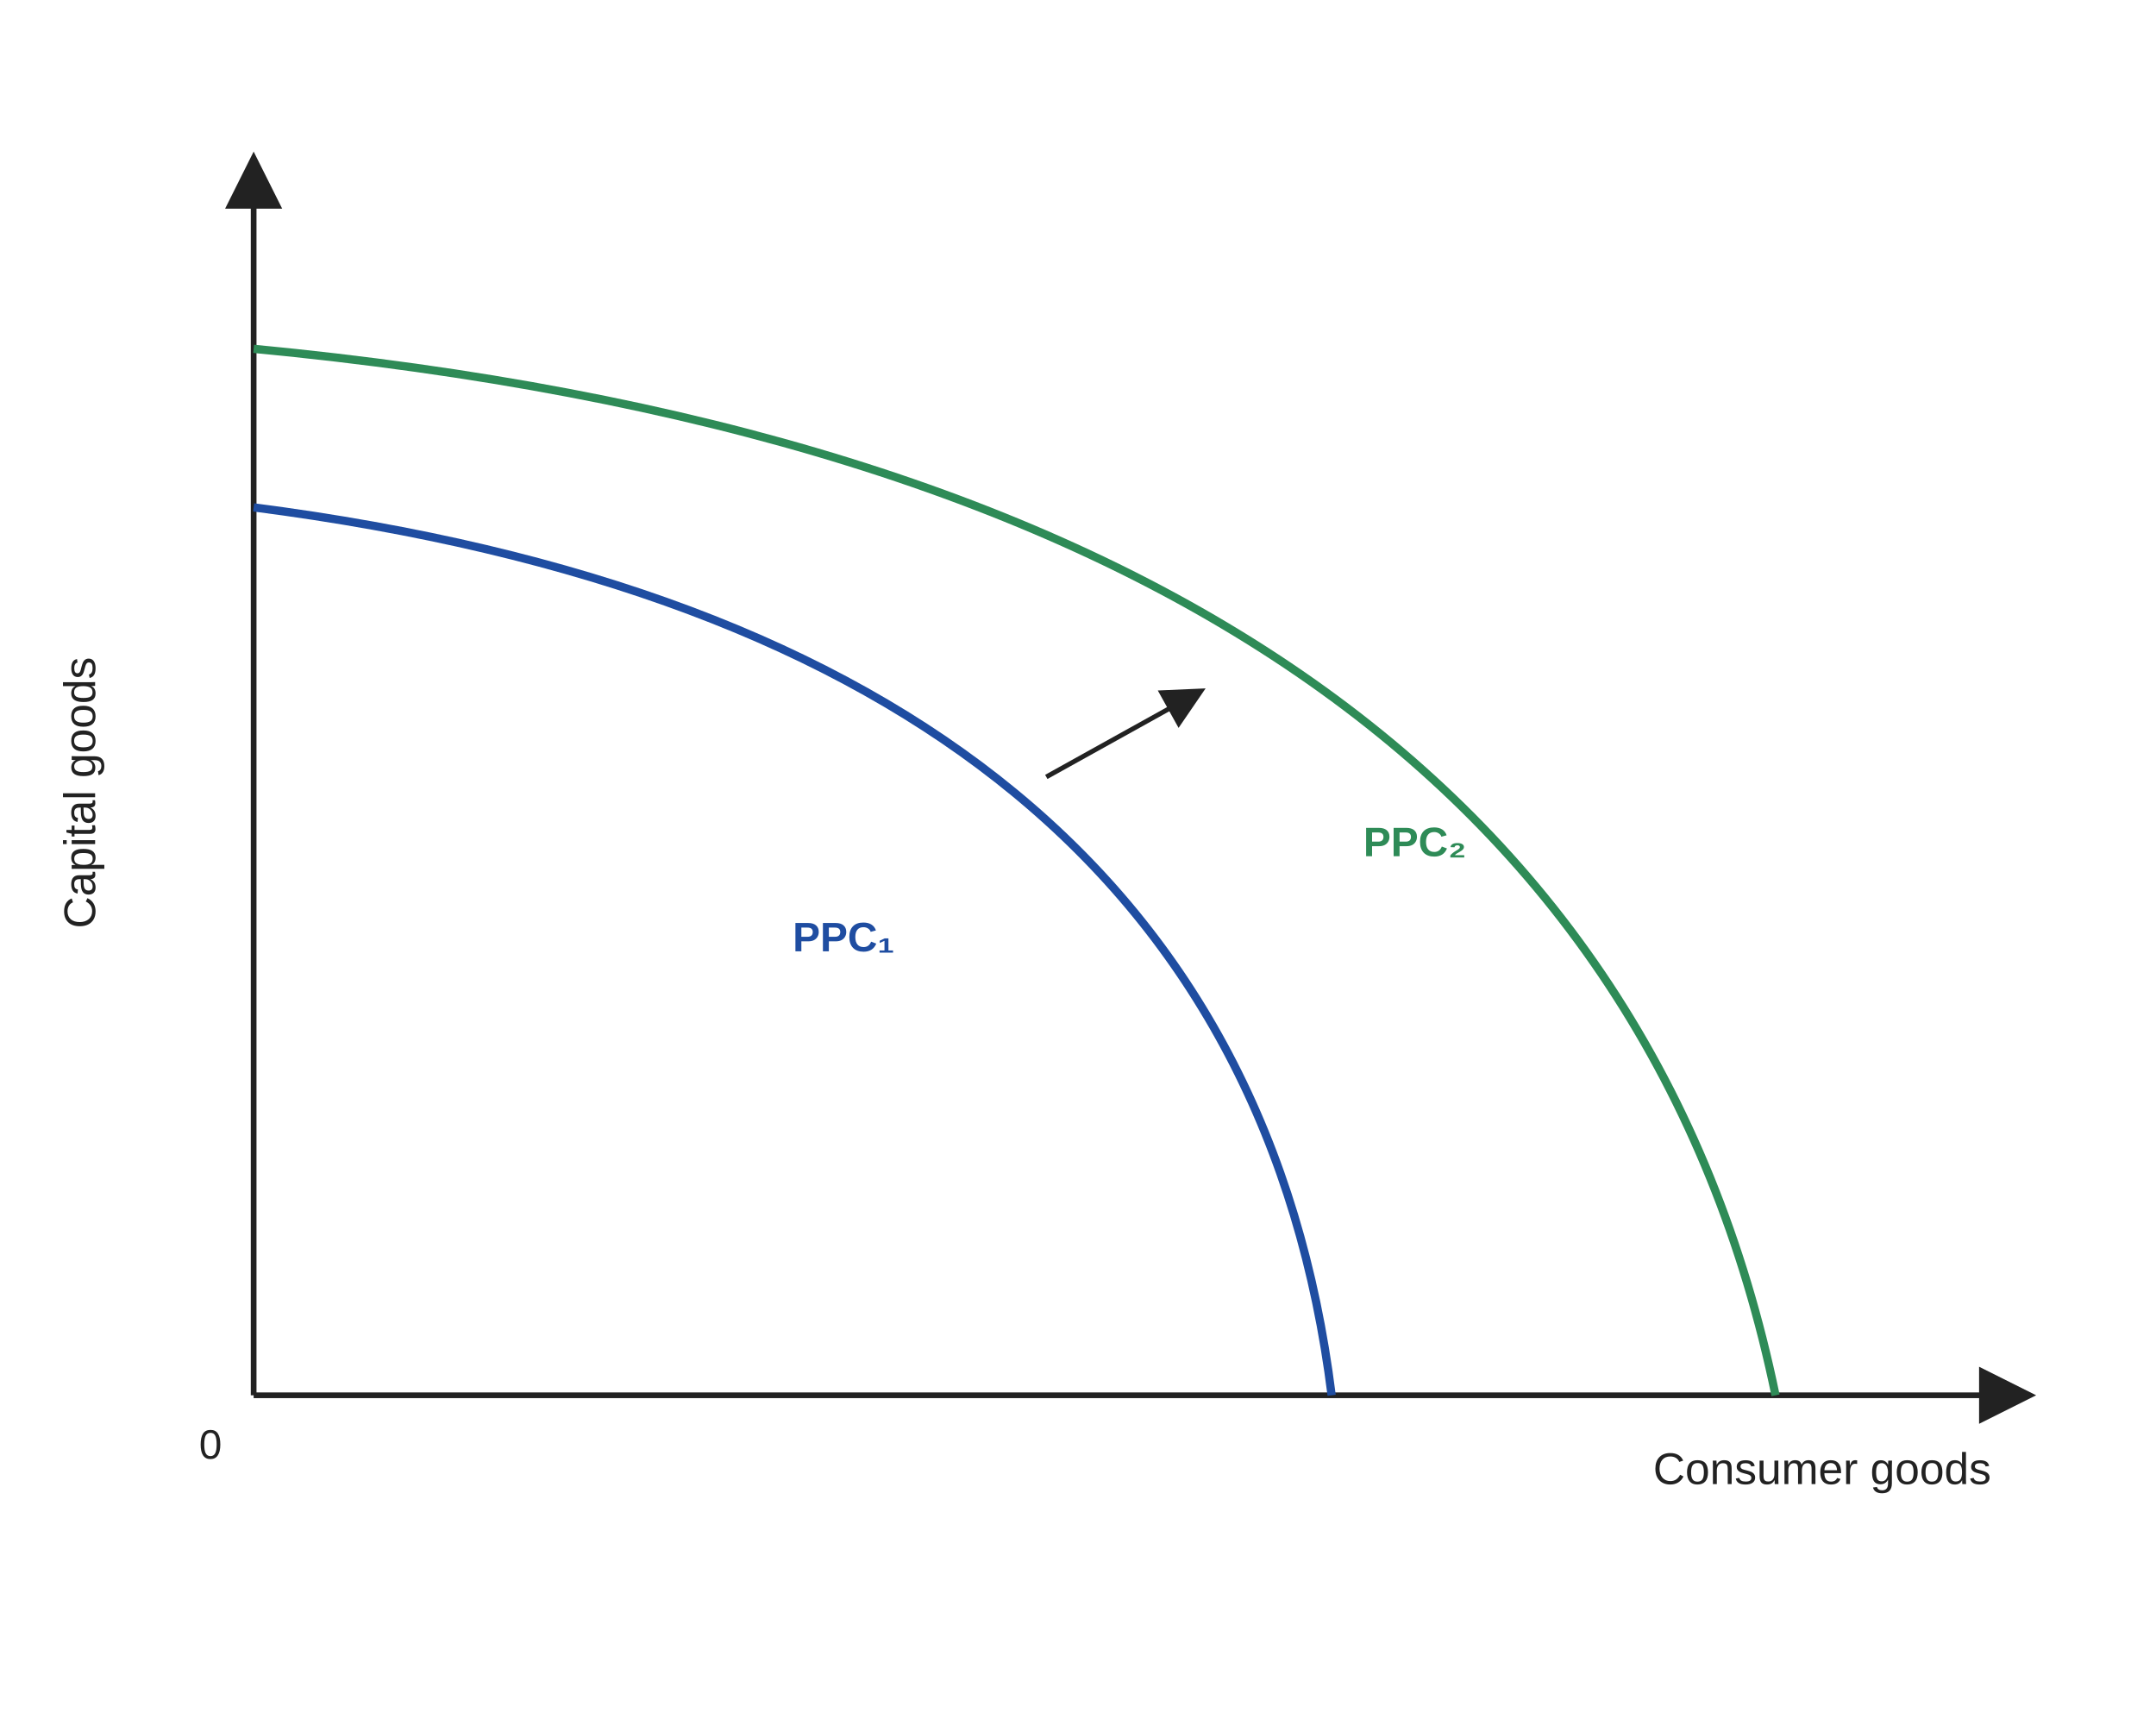
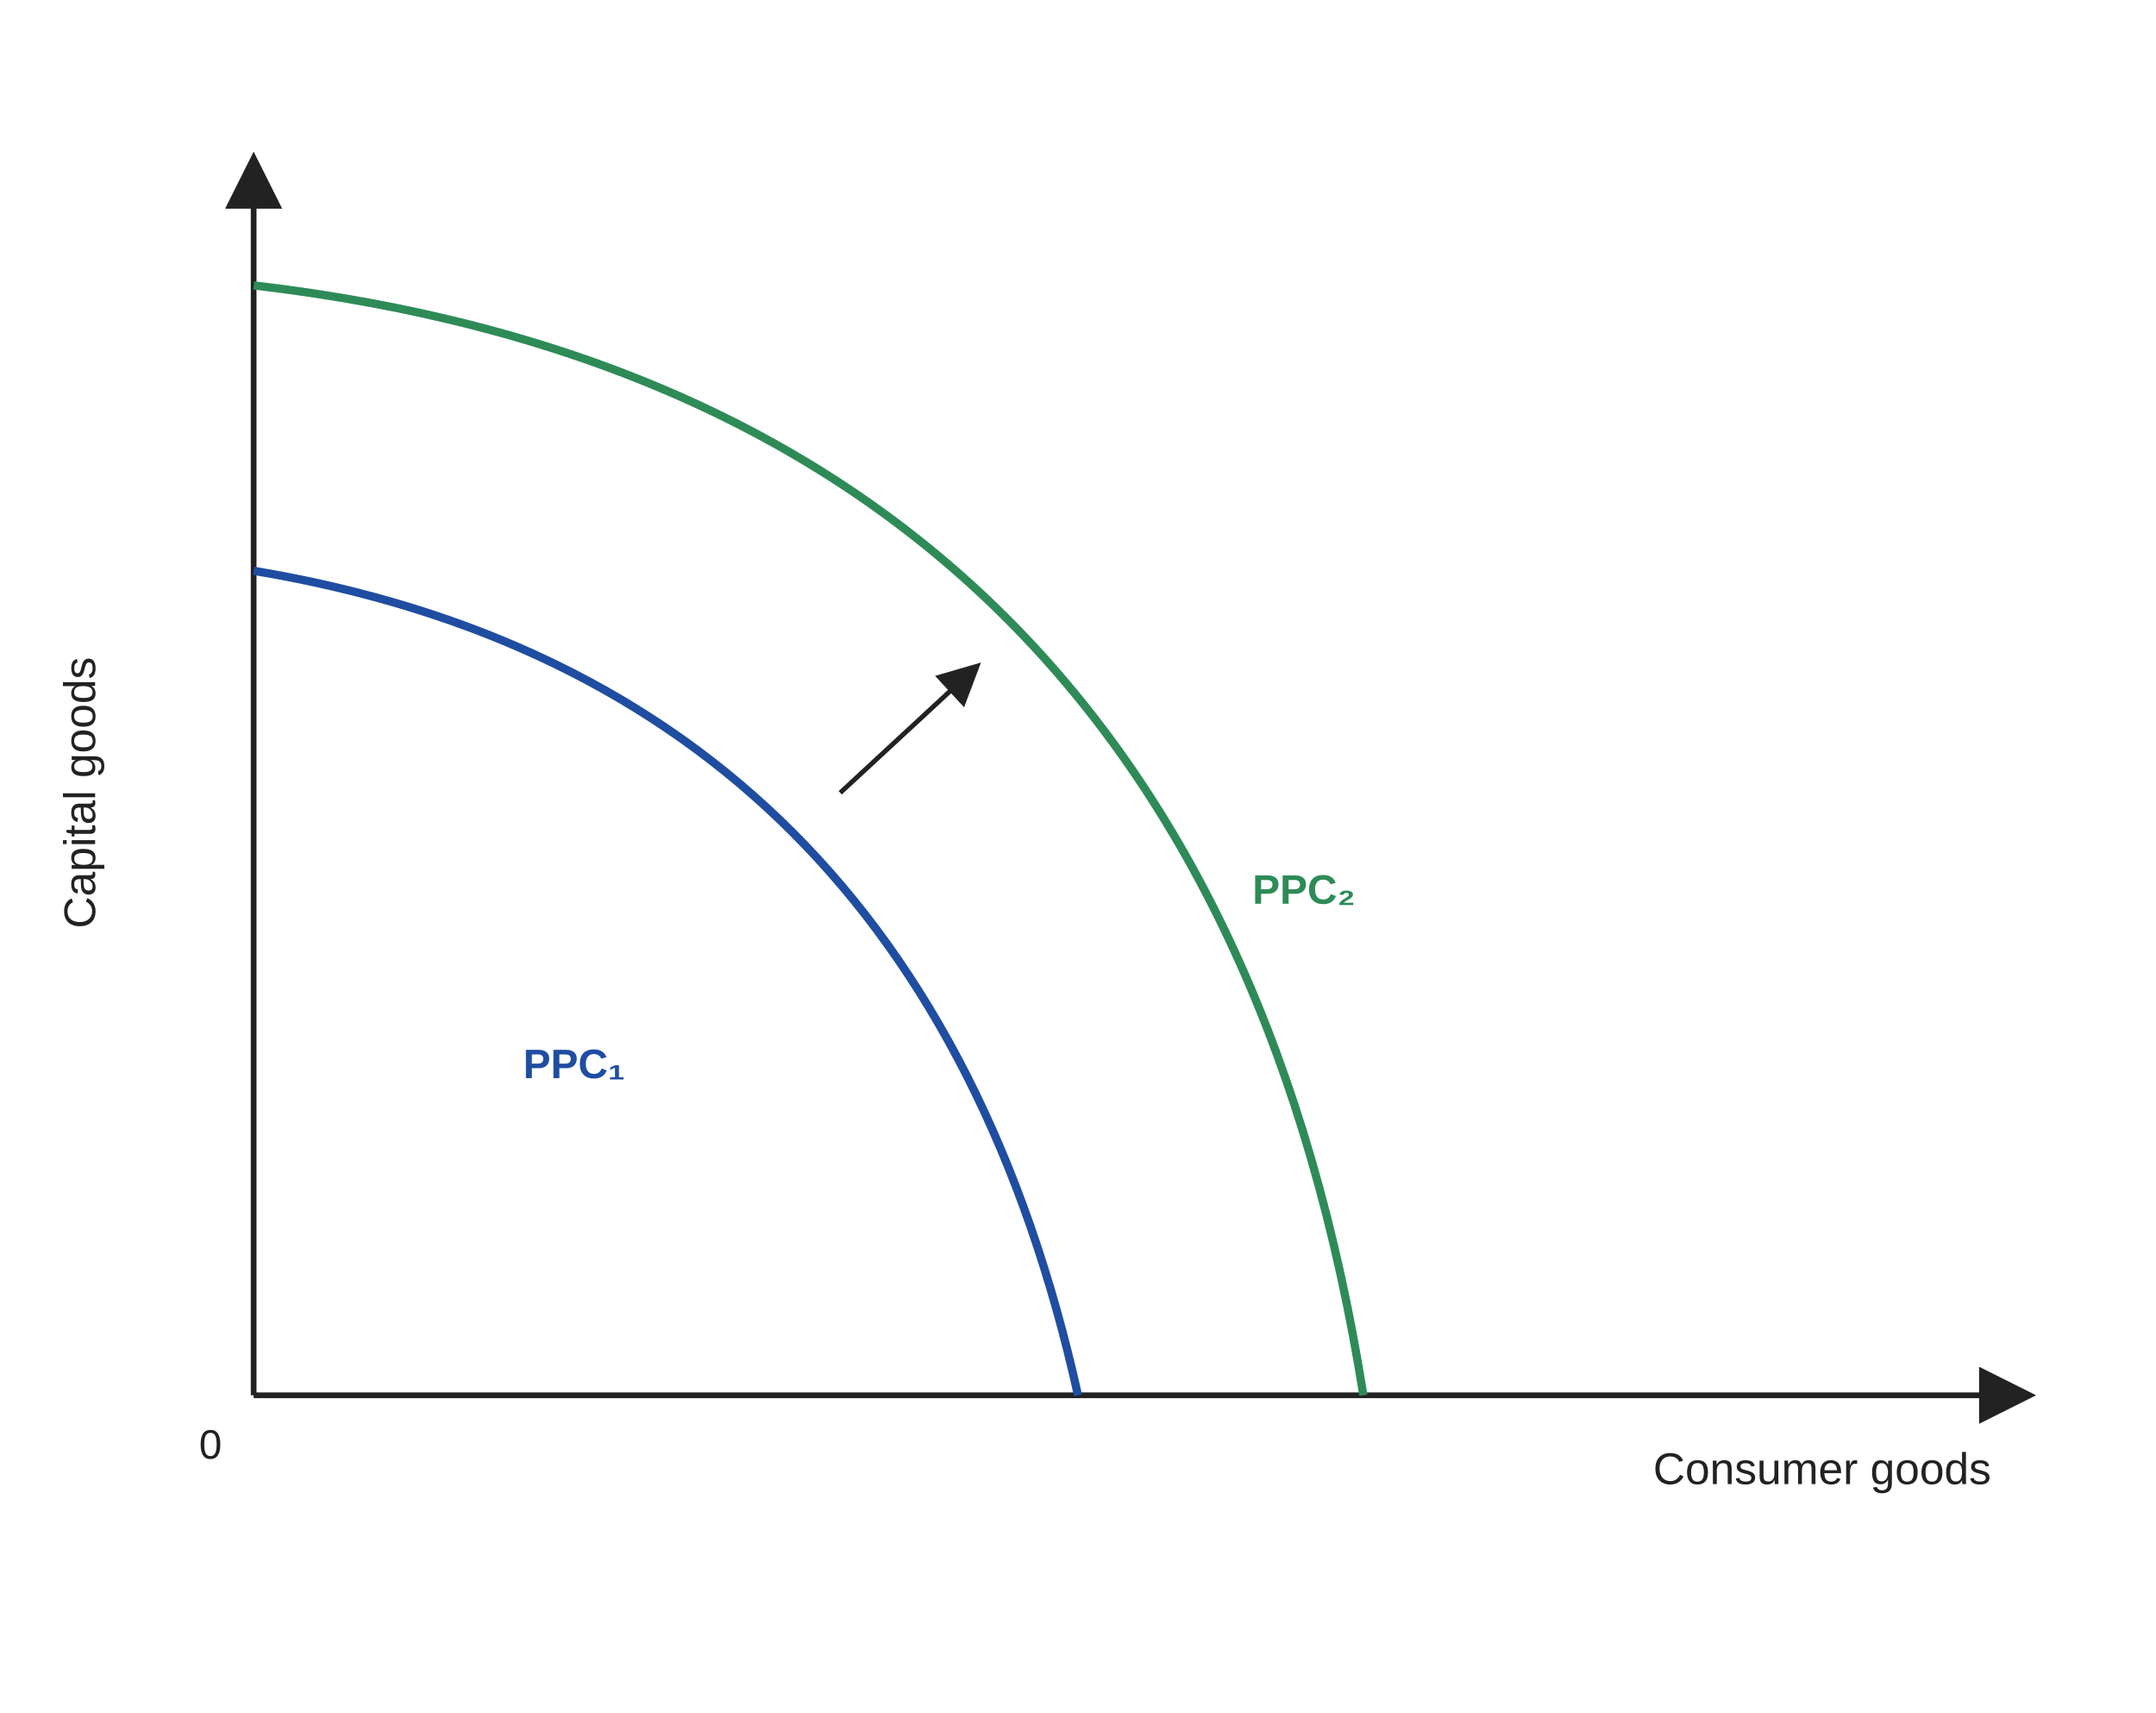
<svg xmlns="http://www.w3.org/2000/svg" width="680" height="540" font-family="'Segoe UI', 'Helvetica Neue', Arial, sans-serif">
  <defs>
    <marker id="axarrow" markerWidth="10" markerHeight="10" refX="6" refY="5" orient="auto">
      <path d="M0,0 L10,5 L0,10 Z" fill="#222" />
    </marker>
    <marker id="shift" markerWidth="9" markerHeight="9" refX="5" refY="4.5" orient="auto">
      <path d="M0,0 L9,4.5 L0,9 Z" fill="#222" />
    </marker>
  </defs>
  <line x1="80" y1="440" x2="635" y2="440" stroke="#222" stroke-width="1.8" marker-end="url(#axarrow)" />
  <line x1="80" y1="440" x2="80" y2="55" stroke="#222" stroke-width="1.8" marker-end="url(#axarrow)" />
  <text transform="rotate(-90 30 250)" x="30" y="250" text-anchor="middle" font-size="14" fill="#222">Capital goods</text>
  <text x="628" y="468" text-anchor="end" font-size="14" fill="#222">Consumer goods</text>
  <text x="70" y="460" text-anchor="end" font-size="13" fill="#222">0</text>
-   <path d="M 80 160 Q 390 200 420 440" fill="none" stroke="#1F4DA1" stroke-width="2.6" />
-   <text x="250" y="300" font-size="13" font-weight="bold" fill="#1F4DA1">PPC₁</text>
-   <path d="M 80 110 Q 500 150 560 440" fill="none" stroke="#2E8B57" stroke-width="2.6" />
-   <text x="430" y="270" font-size="13" font-weight="bold" fill="#2E8B57">PPC₂</text>
-   <line x1="330" y1="245" x2="375" y2="220" stroke="#222" stroke-width="1.5" marker-end="url(#shift)" />
+   <path d="M 80 180 Q 290 215 340 440" fill="none" stroke="#1F4DA1" stroke-width="2.6" />
+   <text x="165" y="340" font-size="13" font-weight="bold" fill="#1F4DA1">PPC₁</text>
+   <path d="M 80 90 Q 380 125 430 440" fill="none" stroke="#2E8B57" stroke-width="2.6" />
+   <text x="395" y="285" font-size="13" font-weight="bold" fill="#2E8B57">PPC₂</text>
+   <line x1="265" y1="250" x2="305" y2="213" stroke="#222" stroke-width="1.5" marker-end="url(#shift)" />
</svg>
